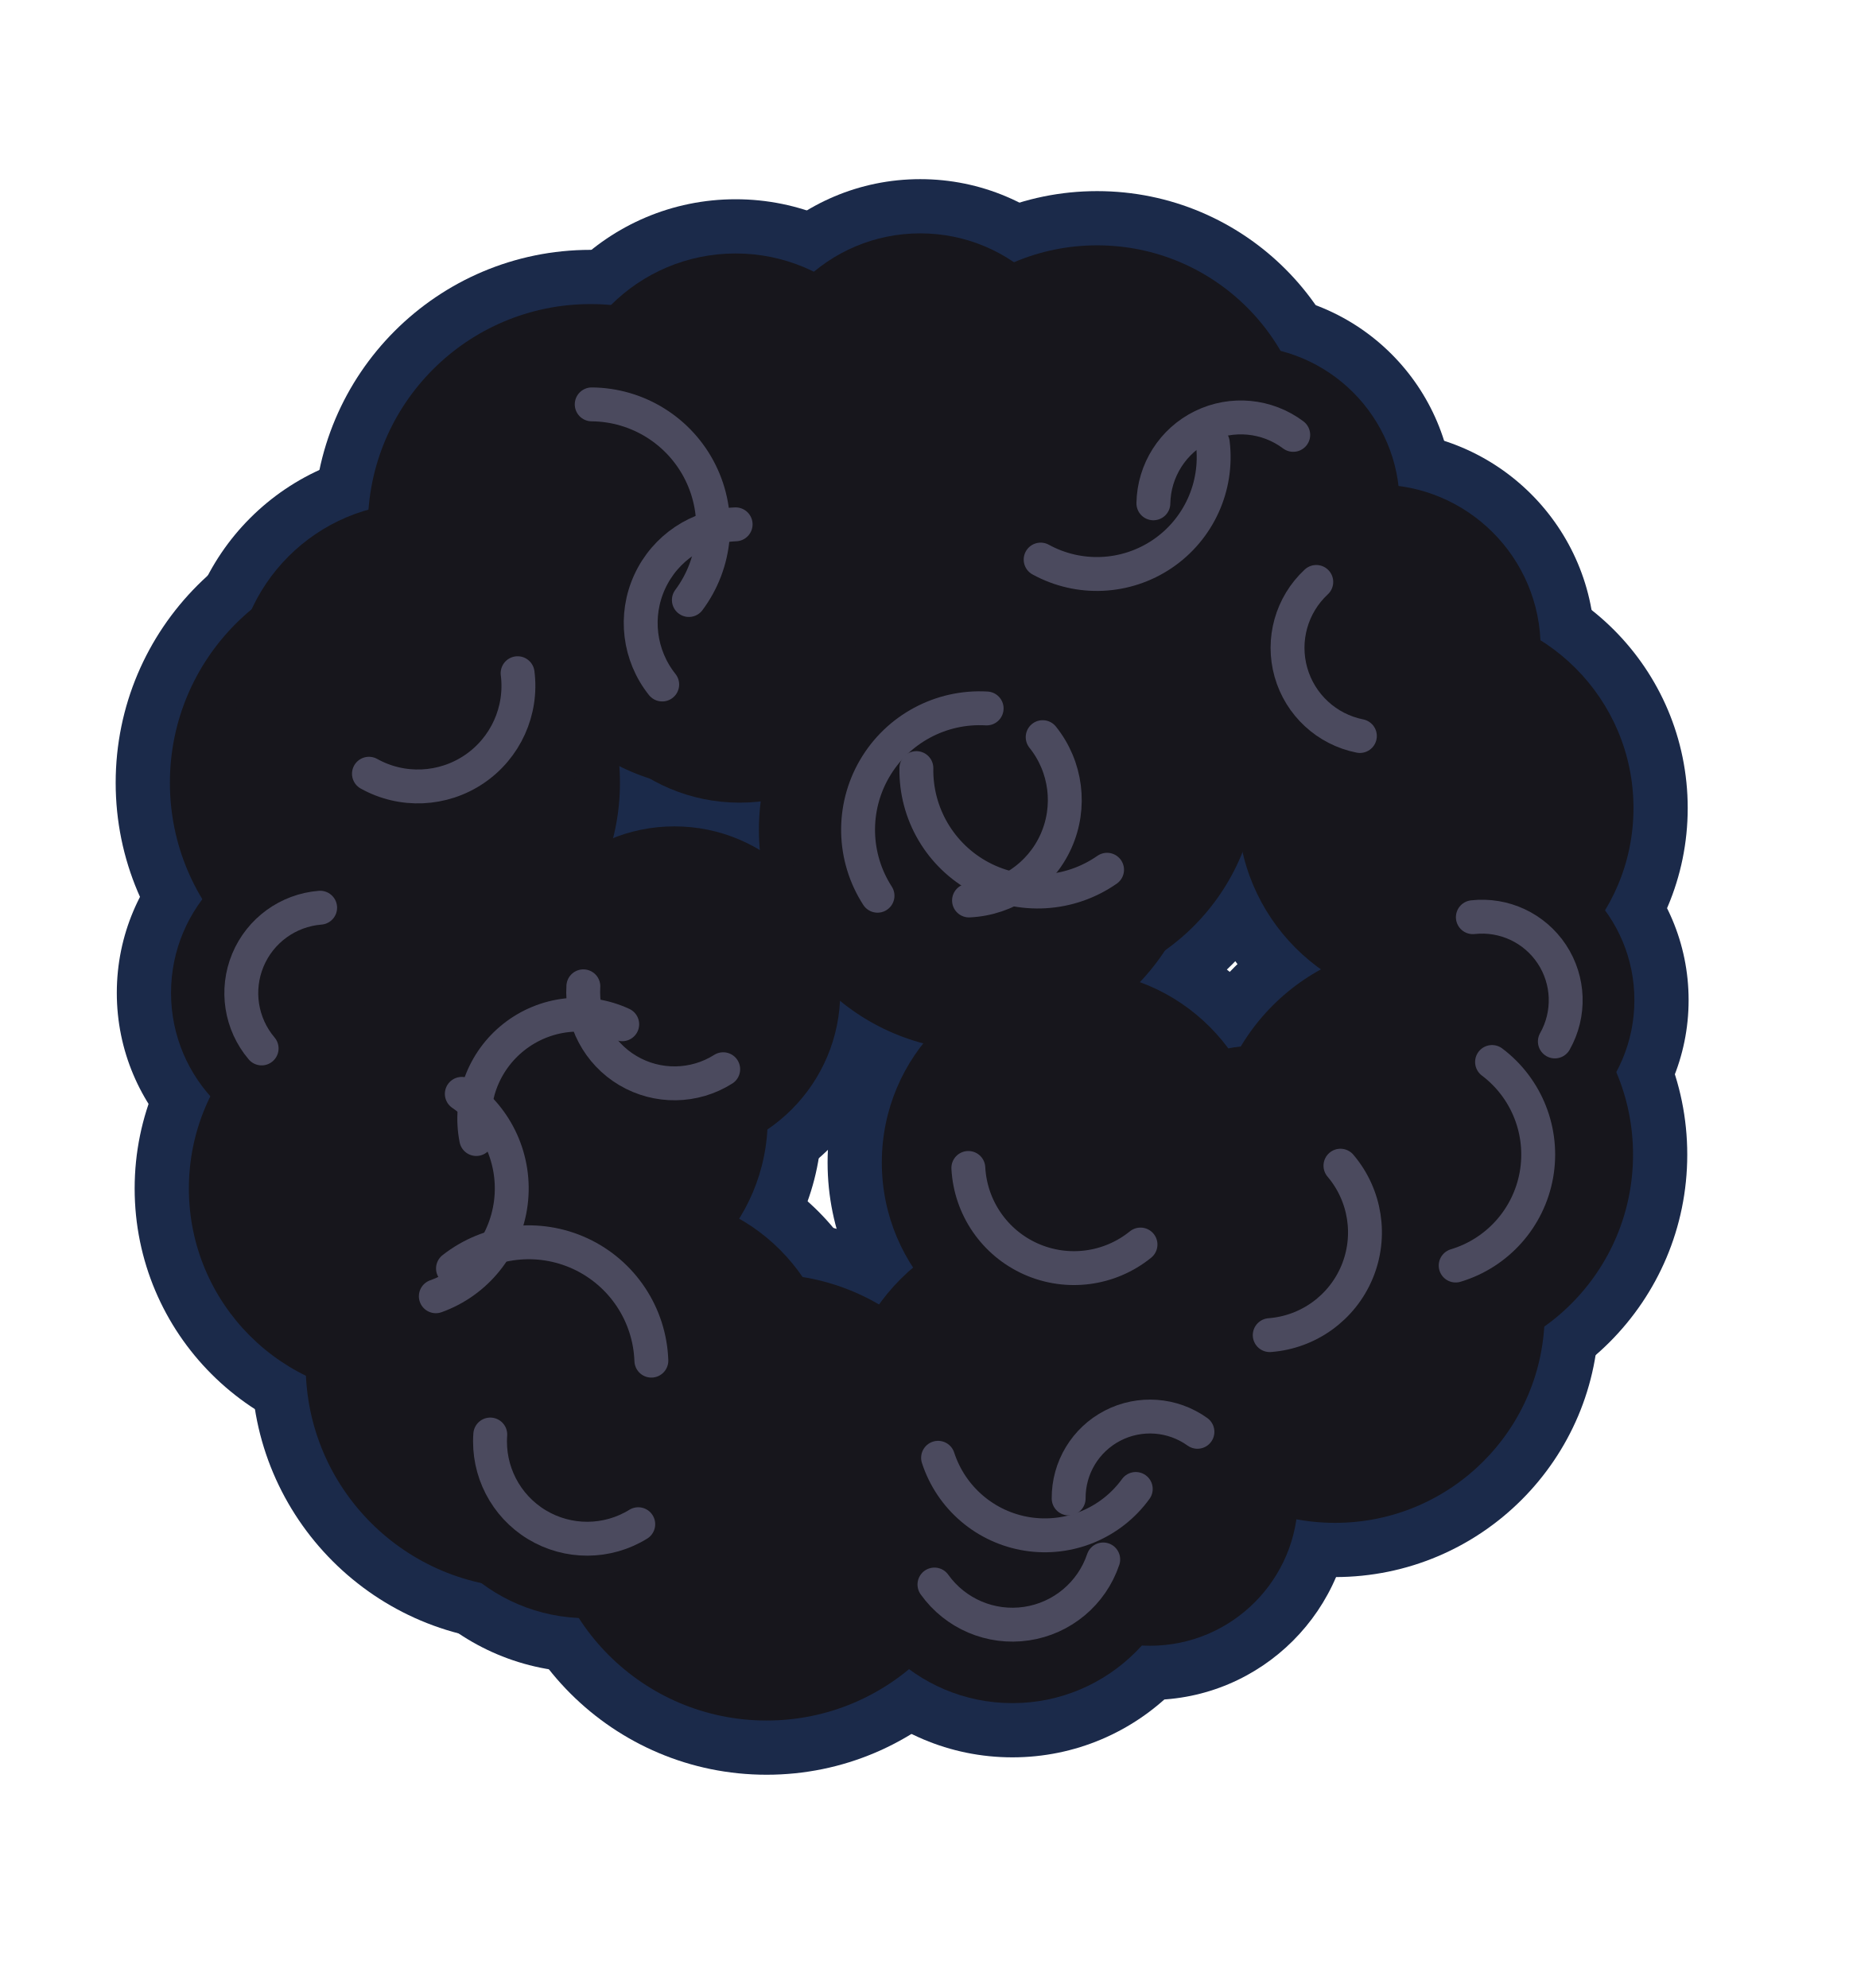
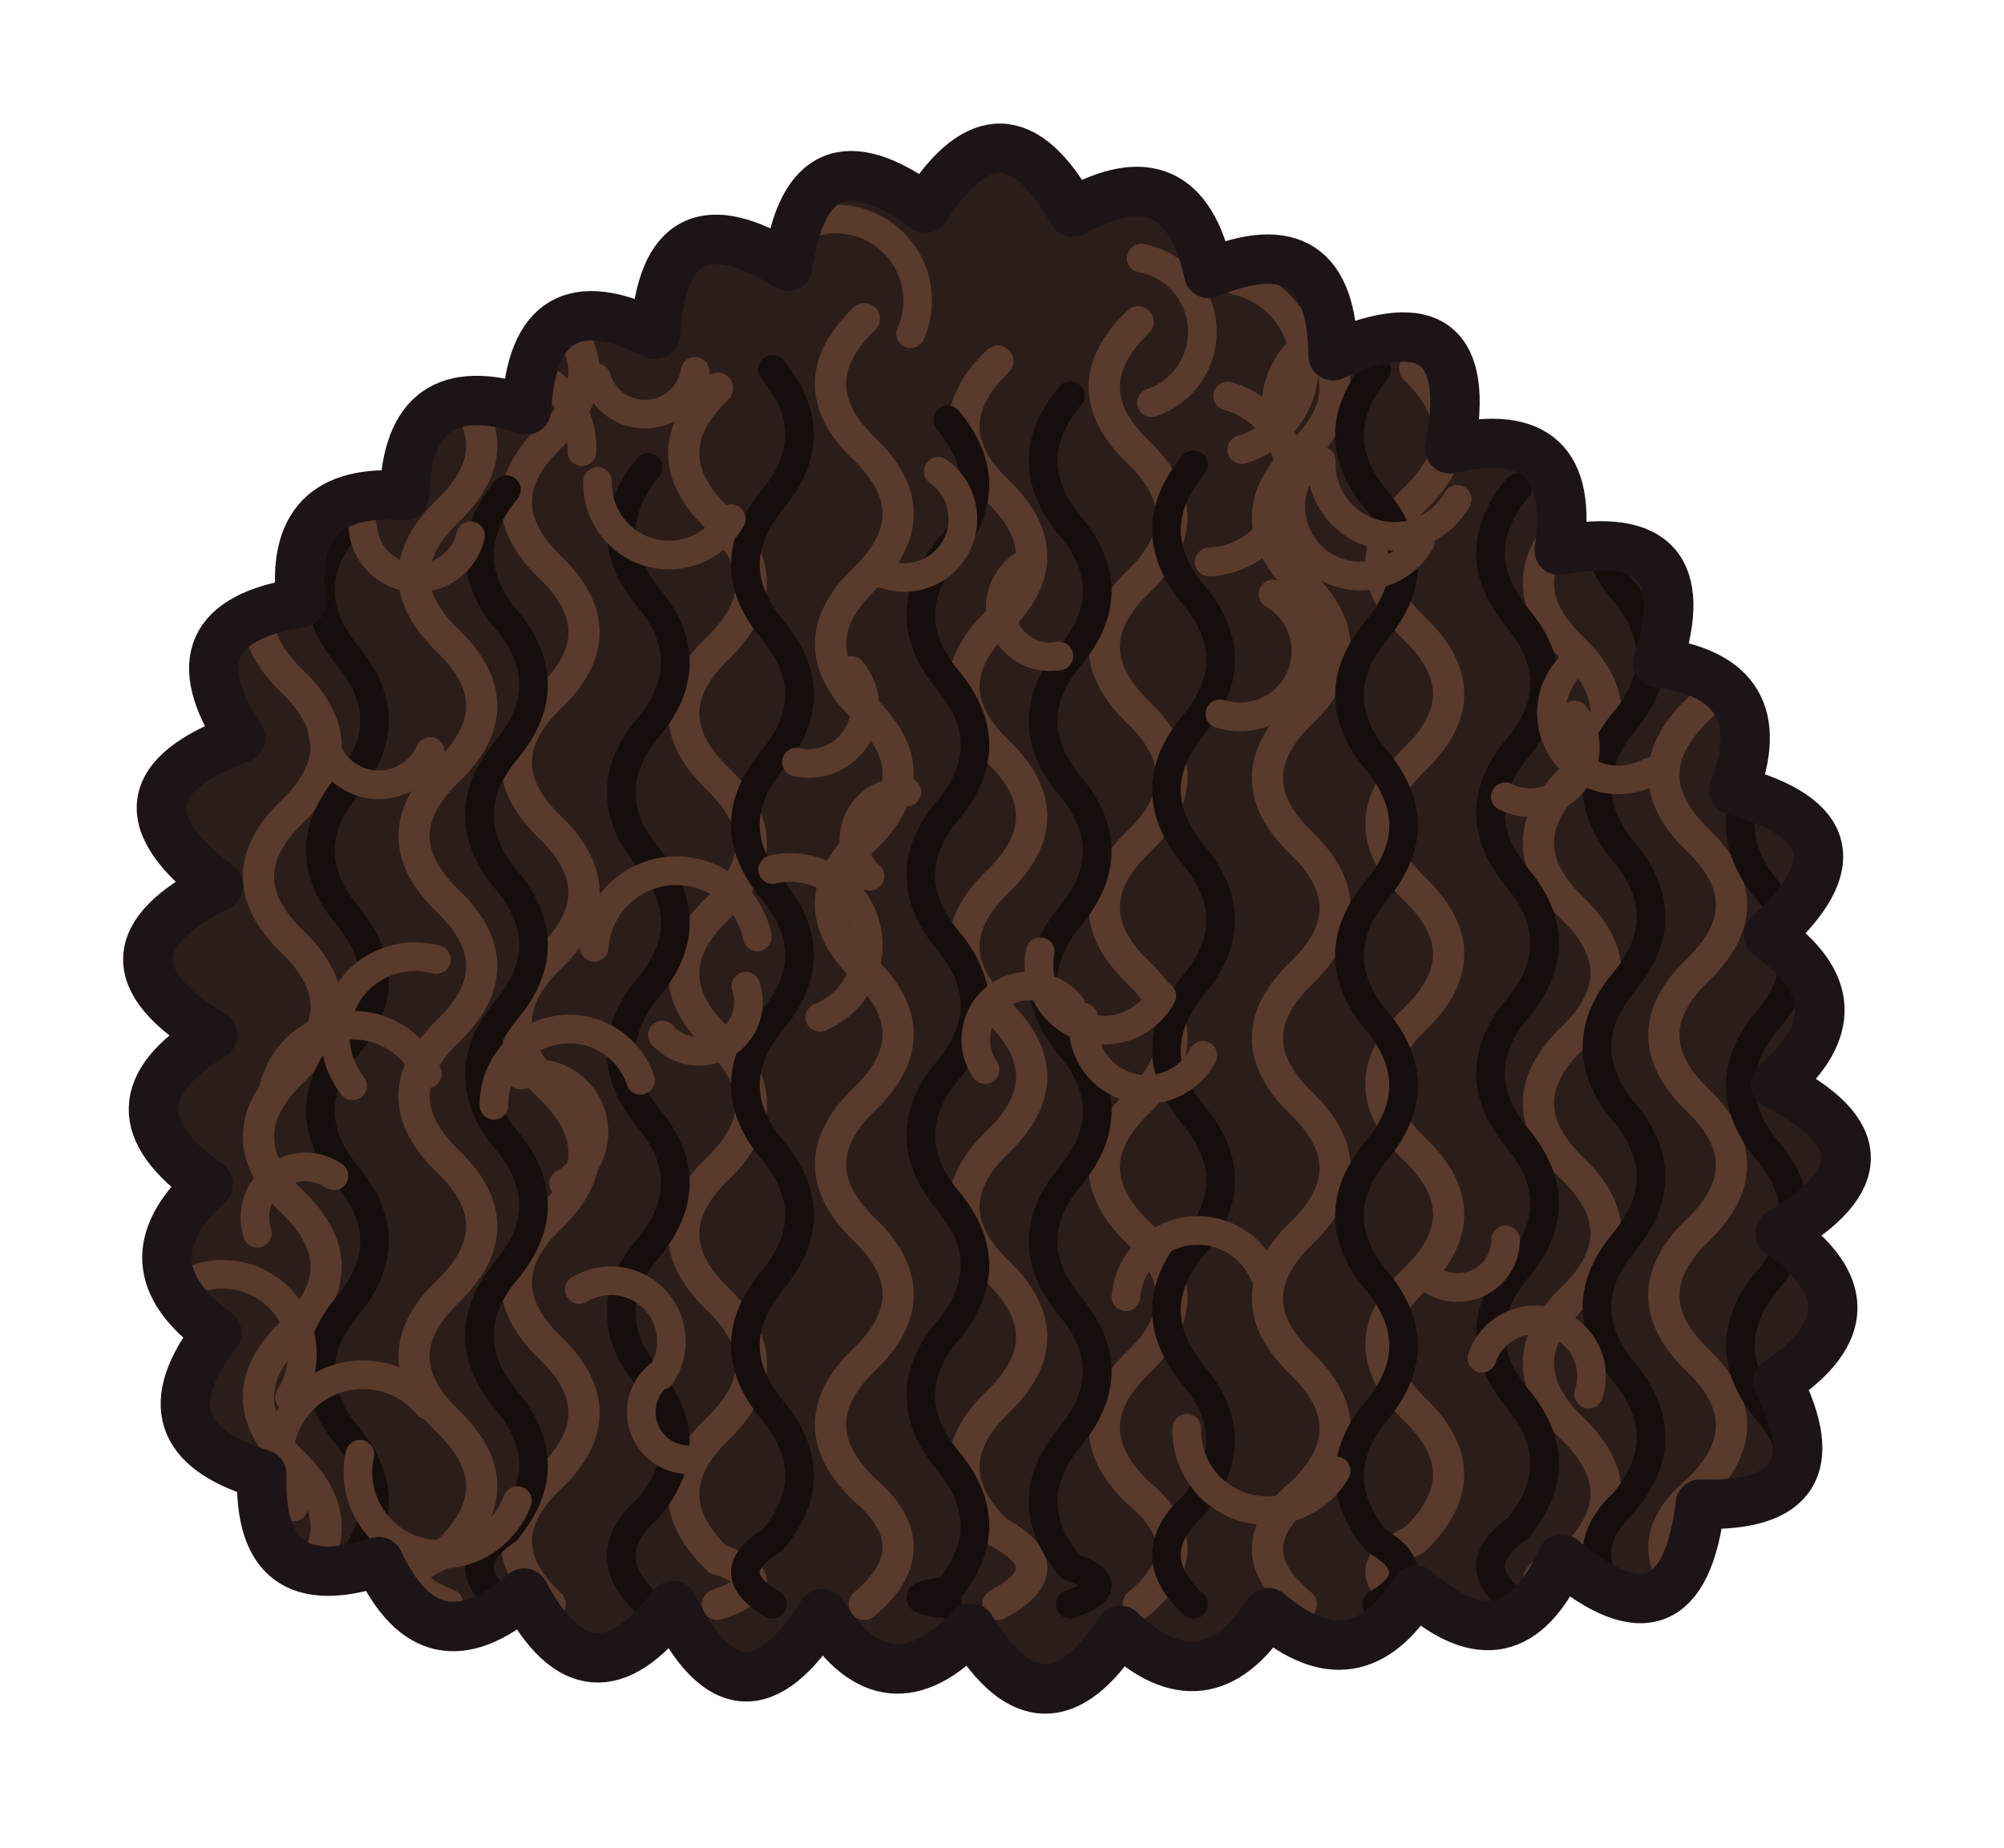
- <svg xmlns="http://www.w3.org/2000/svg" width="82" height="88" viewBox="0 0 82 88">
-   <g transform="translate(44 118)">
-     <circle cx="21.61" cy="-73.73" r="9.13" fill="#1b2a4a" />
-     <circle cx="18.94" cy="-66.89" r="11.74" fill="#1b2a4a" />
-     <circle cx="15.09" cy="-59.87" r="11.68" fill="#1b2a4a" />
-     <circle cx="6.9" cy="-51.7" r="8.95" fill="#1b2a4a" />
-     <circle cx="0.81" cy="-50.32" r="10.11" fill="#1b2a4a" />
-     <circle cx="-10.07" cy="-51.72" r="12.28" fill="#1b2a4a" />
-     <circle cx="-18.02" cy="-54.18" r="10.21" fill="#1b2a4a" />
-     <circle cx="-20.6" cy="-57.57" r="12.27" fill="#1b2a4a" />
-     <circle cx="-26.42" cy="-65.39" r="11.62" fill="#1b2a4a" />
-     <circle cx="-29.54" cy="-74.05" r="9.29" fill="#1b2a4a" />
-     <circle cx="-26.52" cy="-83.35" r="12.36" fill="#1b2a4a" />
-     <circle cx="-25.51" cy="-87.65" r="10.49" fill="#1b2a4a" />
-     <circle cx="-17.86" cy="-94.68" r="12.26" fill="#1b2a4a" />
-     <circle cx="-11.44" cy="-98.97" r="10.21" fill="#1b2a4a" />
-     <circle cx="-3.27" cy="-100.3" r="9.77" fill="#1b2a4a" />
-     <circle cx="4.56" cy="-97.75" r="11.79" fill="#1b2a4a" />
-     <circle cx="10.92" cy="-95.66" r="9.43" fill="#1b2a4a" />
-     <circle cx="16.96" cy="-89.32" r="9.63" fill="#1b2a4a" />
-     <circle cx="19.54" cy="-82.23" r="11.16" fill="#1b2a4a" />
-     <circle cx="-0.63" cy="-81.27" r="12.18" fill="#1b2a4a" />
-     <circle cx="-14.88" cy="-93.1" r="9.42" fill="#1b2a4a" />
-     <circle cx="-1.32" cy="-82.58" r="10.49" fill="#1b2a4a" />
-     <circle cx="-18.4" cy="-68.48" r="10.78" fill="#1b2a4a" />
-     <circle cx="11.86" cy="-63.44" r="10.69" fill="#1b2a4a" />
-     <circle cx="-11.26" cy="-90.42" r="10.35" fill="#1b2a4a" />
-     <circle cx="-15.44" cy="-56.72" r="10.83" fill="#1b2a4a" />
-     <circle cx="-14.15" cy="-74.08" r="9.74" fill="#1b2a4a" />
-     <circle cx="3.53" cy="-66.54" r="10.9" fill="#1b2a4a" />
-     <circle cx="-12.26" cy="-92.78" r="12.11" fill="#1b2a4a" />
-     <circle cx="2.25" cy="-55" r="11.43" fill="#1b2a4a" />
-     <circle cx="1.93" cy="-83.9" r="12.16" fill="#1b2a4a" />
-     <circle cx="21.61" cy="-73.73" r="6.73" fill="#17161c" />
-     <circle cx="18.94" cy="-66.89" r="9.34" fill="#17161c" />
-     <circle cx="15.09" cy="-59.87" r="9.28" fill="#17161c" />
-     <circle cx="6.9" cy="-51.7" r="6.55" fill="#17161c" />
-     <circle cx="0.81" cy="-50.32" r="7.71" fill="#17161c" />
-     <circle cx="-10.07" cy="-51.72" r="9.88" fill="#17161c" />
-     <circle cx="-18.02" cy="-54.18" r="7.81" fill="#17161c" />
-     <circle cx="-20.6" cy="-57.57" r="9.87" fill="#17161c" />
-     <circle cx="-26.42" cy="-65.39" r="9.22" fill="#17161c" />
-     <circle cx="-29.54" cy="-74.05" r="6.89" fill="#17161c" />
-     <circle cx="-26.52" cy="-83.35" r="9.96" fill="#17161c" />
-     <circle cx="-25.51" cy="-87.65" r="8.09" fill="#17161c" />
-     <circle cx="-17.86" cy="-94.68" r="9.86" fill="#17161c" />
-     <circle cx="-11.44" cy="-98.97" r="7.81" fill="#17161c" />
-     <circle cx="-3.27" cy="-100.3" r="7.37" fill="#17161c" />
-     <circle cx="4.56" cy="-97.75" r="9.39" fill="#17161c" />
-     <circle cx="10.92" cy="-95.66" r="7.03" fill="#17161c" />
-     <circle cx="16.96" cy="-89.32" r="7.23" fill="#17161c" />
-     <circle cx="19.54" cy="-82.23" r="8.76" fill="#17161c" />
-     <circle cx="-0.63" cy="-81.27" r="9.78" fill="#17161c" />
-     <circle cx="-14.88" cy="-93.1" r="7.02" fill="#17161c" />
-     <circle cx="-1.32" cy="-82.58" r="8.09" fill="#17161c" />
-     <circle cx="-18.4" cy="-68.48" r="8.38" fill="#17161c" />
-     <circle cx="11.86" cy="-63.44" r="8.29" fill="#17161c" />
-     <circle cx="-11.26" cy="-90.42" r="7.95" fill="#17161c" />
-     <circle cx="-15.44" cy="-56.72" r="8.43" fill="#17161c" />
-     <circle cx="-14.15" cy="-74.08" r="7.34" fill="#17161c" />
-     <circle cx="3.53" cy="-66.54" r="8.5" fill="#17161c" />
-     <circle cx="-12.26" cy="-92.78" r="9.71" fill="#17161c" />
-     <circle cx="2.25" cy="-55" r="9.03" fill="#17161c" />
-     <circle cx="1.93" cy="-83.9" r="9.76" fill="#17161c" />
-     <path d="M 21.19 -77.4 A 3.7 3.7 0 0 1 24.82 -71.9" fill="none" stroke="#4b4a5e" stroke-width="1.5" stroke-linecap="round" />
-     <path d="M 22.04 -70.99 A 5.13 5.13 0 0 1 20.43 -61.98" fill="none" stroke="#4b4a5e" stroke-width="1.5" stroke-linecap="round" />
-     <path d="M 3.3 -51.67 A 3.6 3.6 0 0 1 9 -54.62" fill="none" stroke="#4b4a5e" stroke-width="1.5" stroke-linecap="round" />
-     <path d="M 4.83 -48.97 A 4.24 4.24 0 0 1 -2.64 -47.86" fill="none" stroke="#4b4a5e" stroke-width="1.5" stroke-linecap="round" />
-     <path d="M -15.75 -50.53 A 4.3 4.3 0 0 1 -22.3 -54.5" fill="none" stroke="#4b4a5e" stroke-width="1.5" stroke-linecap="round" />
-     <path d="M -23.95 -61.85 A 5.43 5.43 0 0 1 -15.17 -57.77" fill="none" stroke="#4b4a5e" stroke-width="1.5" stroke-linecap="round" />
-     <path d="M -23.56 -69.58 A 5.07 5.07 0 0 1 -24.71 -60.62" fill="none" stroke="#4b4a5e" stroke-width="1.5" stroke-linecap="round" />
-     <path d="M -32.42 -71.59 A 3.79 3.79 0 0 1 -29.83 -77.82" fill="none" stroke="#4b4a5e" stroke-width="1.5" stroke-linecap="round" />
-     <path d="M -21.09 -88.2 A 4.45 4.45 0 0 1 -27.67 -83.75" fill="none" stroke="#4b4a5e" stroke-width="1.5" stroke-linecap="round" />
-     <path d="M -17.81 -100.1 A 5.42 5.42 0 0 1 -13.51 -91.44" fill="none" stroke="#4b4a5e" stroke-width="1.5" stroke-linecap="round" />
-     <path d="M 9.68 -98.39 A 5.17 5.17 0 0 1 2.06 -93.23" fill="none" stroke="#4b4a5e" stroke-width="1.5" stroke-linecap="round" />
-     <path d="M 7.05 -95.72 A 3.87 3.87 0 0 1 13.24 -98.75" fill="none" stroke="#4b4a5e" stroke-width="1.5" stroke-linecap="round" />
-     <path d="M 16.19 -85.42 A 3.98 3.98 0 0 1 14.26 -92.24" fill="none" stroke="#4b4a5e" stroke-width="1.5" stroke-linecap="round" />
-     <path d="M -5.16 -78.35 A 5.38 5.38 0 0 1 -0.33 -86.64" fill="none" stroke="#4b4a5e" stroke-width="1.5" stroke-linecap="round" />
-     <path d="M 2.15 -85.37 A 4.45 4.45 0 0 1 -1.11 -78.14" fill="none" stroke="#4b4a5e" stroke-width="1.5" stroke-linecap="round" />
-     <path d="M -22.92 -67.58 A 4.61 4.61 0 0 1 -16.46 -72.66" fill="none" stroke="#4b4a5e" stroke-width="1.5" stroke-linecap="round" />
-     <path d="M 15.33 -66.4 A 4.56 4.56 0 0 1 12.2 -58.9" fill="none" stroke="#4b4a5e" stroke-width="1.5" stroke-linecap="round" />
-     <path d="M -14.69 -87.7 A 4.37 4.37 0 0 1 -11.44 -94.79" fill="none" stroke="#4b4a5e" stroke-width="1.5" stroke-linecap="round" />
-     <path d="M -11.99 -70.67 A 4.04 4.04 0 0 1 -18.18 -74.34" fill="none" stroke="#4b4a5e" stroke-width="1.5" stroke-linecap="round" />
-     <path d="M 6.48 -62.91 A 4.68 4.68 0 0 1 -1.14 -66.3" fill="none" stroke="#4b4a5e" stroke-width="1.5" stroke-linecap="round" />
-     <path d="M 6.27 -52.09 A 4.97 4.97 0 0 1 -2.48 -53.47" fill="none" stroke="#4b4a5e" stroke-width="1.5" stroke-linecap="round" />
-     <path d="M 5 -79.5 A 5.37 5.37 0 0 1 -3.44 -84" fill="none" stroke="#4b4a5e" stroke-width="1.5" stroke-linecap="round" />
+ <svg xmlns="http://www.w3.org/2000/svg" width="77" height="71" viewBox="0 0 77 71">
+   <g transform="translate(41.22 116.16)">
+     <defs>
+       <clipPath id="p1">
+         <path d="M 0 -108 Q 4.21 -110.39 5.22 -105.65 Q 9.96 -107.63 10 -102.49 Q 15.64 -104.96 14.49 -98.91 Q 19.44 -100.04 18.69 -95.01 Q 24.22 -96.05 22.48 -90.7 Q 27.04 -90.08 25.4 -85.78 Q 31.15 -84.22 26.73 -80.22 Q 30.54 -77.53 27 -74.49 Q 32.34 -71.78 27.17 -68.76 Q 31.27 -65.84 27.09 -63.04 Q 29.54 -58.19 24.11 -58.35 Q 23.4 -52.38 18.79 -56.24 Q 16.8 -51.82 13.18 -55.05 Q 10.86 -51.31 7.51 -54.18 Q 5.07 -50.42 1.82 -53.5 Q -1.12 -48.95 -3.92 -53.59 Q -7.12 -50.19 -9.63 -54.14 Q -12.77 -49.14 -15.36 -54.45 Q -18.59 -50.21 -21.08 -54.93 Q -24.67 -51.86 -26.67 -56.14 Q -31.32 -54.61 -31.16 -59.5 Q -35.98 -60.95 -32.89 -64.93 Q -36.55 -67.59 -33.22 -70.65 Q -37.51 -73.65 -33.05 -76.38 Q -38.14 -79.45 -32.82 -82.12 Q -37.6 -85.73 -31.98 -87.79 Q -34.86 -92.2 -29.65 -93 Q -30.18 -97.48 -25.68 -97.11 Q -25.55 -101.91 -20.99 -100.41 Q -20.71 -105.63 -16.04 -103.31 Q -15.69 -108.9 -10.94 -105.93 Q -10.17 -111.49 -5.66 -108.16 Q -2.69 -112.84 0 -108 Z" />
+       </clipPath>
+     </defs>
+     <path d="M 0 -108 Q 4.21 -110.39 5.22 -105.65 Q 9.96 -107.63 10 -102.49 Q 15.64 -104.96 14.49 -98.91 Q 19.44 -100.04 18.69 -95.01 Q 24.22 -96.05 22.48 -90.7 Q 27.04 -90.08 25.4 -85.78 Q 31.15 -84.22 26.73 -80.22 Q 30.54 -77.53 27 -74.49 Q 32.34 -71.78 27.17 -68.76 Q 31.27 -65.84 27.09 -63.04 Q 29.54 -58.19 24.11 -58.35 Q 23.4 -52.38 18.79 -56.24 Q 16.8 -51.82 13.18 -55.05 Q 10.86 -51.31 7.51 -54.18 Q 5.07 -50.42 1.82 -53.5 Q -1.12 -48.95 -3.92 -53.59 Q -7.12 -50.19 -9.63 -54.14 Q -12.77 -49.14 -15.36 -54.45 Q -18.59 -50.21 -21.08 -54.93 Q -24.67 -51.86 -26.67 -56.14 Q -31.32 -54.61 -31.16 -59.5 Q -35.98 -60.95 -32.89 -64.93 Q -36.55 -67.59 -33.22 -70.65 Q -37.51 -73.65 -33.05 -76.38 Q -38.14 -79.45 -32.82 -82.12 Q -37.6 -85.73 -31.98 -87.79 Q -34.86 -92.2 -29.65 -93 Q -30.18 -97.48 -25.68 -97.11 Q -25.55 -101.91 -20.99 -100.41 Q -20.71 -105.63 -16.04 -103.31 Q -15.69 -108.9 -10.94 -105.93 Q -10.17 -111.49 -5.66 -108.16 Q -2.69 -112.84 0 -108 Z" fill="#2b1d1a" />
+     <g clip-path="url(#p1)">
+       <path d=" M -29.99 -104.97 Q -32.59 -102.47 -29.99 -99.97 Q -27.39 -97.47 -29.99 -94.97 Q -32.59 -92.47 -29.99 -89.97 Q -27.39 -87.47 -29.99 -84.97 Q -32.59 -82.47 -29.99 -79.97 Q -27.39 -77.47 -29.99 -74.97 Q -32.59 -72.47 -29.99 -69.97 Q -27.39 -67.47 -29.99 -64.97 Q -32.59 -62.47 -29.99 -59.97 Q -27.39 -57.47 -29.99 -54.97 Q -32.59 -54.74 -29.99 -54.5 M -24.01 -101.53 Q -21.41 -99.03 -24.01 -96.53 Q -26.61 -94.03 -24.01 -91.53 Q -21.41 -89.03 -24.01 -86.53 Q -26.61 -84.03 -24.01 -81.53 Q -21.41 -79.03 -24.01 -76.53 Q -26.61 -74.03 -24.01 -71.53 Q -21.41 -69.03 -24.01 -66.53 Q -26.61 -64.03 -24.01 -61.53 Q -21.41 -59.03 -24.01 -56.53 Q -26.61 -55.52 -24.01 -54.5 M -20.08 -104.36 Q -17.48 -101.86 -20.08 -99.36 Q -22.68 -96.86 -20.08 -94.36 Q -17.48 -91.86 -20.08 -89.36 Q -22.68 -86.86 -20.08 -84.36 Q -17.48 -81.86 -20.08 -79.36 Q -22.68 -76.86 -20.08 -74.36 Q -17.48 -71.86 -20.08 -69.36 Q -22.68 -66.86 -20.08 -64.36 Q -17.48 -61.86 -20.08 -59.36 Q -22.68 -56.93 -20.08 -54.5 M -13.65 -101.24 Q -16.25 -98.74 -13.65 -96.24 Q -11.05 -93.74 -13.65 -91.24 Q -16.25 -88.74 -13.65 -86.24 Q -11.05 -83.74 -13.65 -81.24 Q -16.25 -78.74 -13.65 -76.24 Q -11.05 -73.74 -13.65 -71.24 Q -16.25 -68.74 -13.65 -66.24 Q -11.05 -63.74 -13.65 -61.24 Q -16.25 -58.74 -13.65 -56.24 Q -11.05 -55.37 -13.65 -54.5 M -8.01 -103.91 Q -10.61 -101.41 -8.01 -98.91 Q -5.41 -96.41 -8.01 -93.91 Q -10.61 -91.41 -8.01 -88.91 Q -5.41 -86.41 -8.01 -83.91 Q -10.61 -81.41 -8.01 -78.91 Q -5.41 -76.41 -8.01 -73.91 Q -10.61 -71.41 -8.01 -68.91 Q -5.41 -66.41 -8.01 -63.91 Q -10.61 -61.41 -8.01 -58.91 Q -5.41 -56.7 -8.01 -54.5 M -2.88 -102.28 Q -5.48 -99.78 -2.88 -97.28 Q -0.28 -94.78 -2.88 -92.28 Q -5.48 -89.78 -2.88 -87.28 Q -0.28 -84.78 -2.88 -82.28 Q -5.48 -79.78 -2.88 -77.28 Q -0.28 -74.78 -2.88 -72.28 Q -5.48 -69.78 -2.88 -67.28 Q -0.28 -64.78 -2.88 -62.28 Q -5.48 -59.78 -2.88 -57.28 Q -0.28 -55.89 -2.88 -54.5 M 2.51 -103.79 Q -0.09 -101.29 2.51 -98.79 Q 5.11 -96.29 2.51 -93.79 Q -0.09 -91.29 2.51 -88.79 Q 5.11 -86.29 2.51 -83.79 Q -0.09 -81.29 2.51 -78.79 Q 5.11 -76.29 2.51 -73.79 Q -0.09 -71.29 2.51 -68.79 Q 5.11 -66.29 2.51 -63.79 Q -0.09 -61.29 2.51 -58.79 Q 5.11 -56.65 2.51 -54.5 M 8.78 -103.76 Q 11.38 -101.26 8.78 -98.76 Q 6.18 -96.26 8.78 -93.76 Q 11.38 -91.26 8.78 -88.76 Q 6.18 -86.26 8.78 -83.76 Q 11.38 -81.26 8.78 -78.76 Q 6.18 -76.26 8.78 -73.76 Q 11.38 -71.26 8.78 -68.76 Q 6.18 -66.26 8.78 -63.76 Q 11.38 -61.26 8.78 -58.76 Q 6.18 -56.63 8.78 -54.5 M 13.14 -101.99 Q 15.74 -99.49 13.14 -96.99 Q 10.54 -94.49 13.14 -91.99 Q 15.74 -89.49 13.14 -86.99 Q 10.54 -84.49 13.14 -81.99 Q 15.74 -79.49 13.14 -76.99 Q 10.54 -74.49 13.14 -71.99 Q 15.74 -69.49 13.14 -66.99 Q 10.54 -64.49 13.14 -61.99 Q 15.74 -59.49 13.14 -56.99 Q 10.54 -55.75 13.14 -54.5 M 19.19 -101.26 Q 21.79 -98.76 19.19 -96.26 Q 16.59 -93.76 19.19 -91.26 Q 21.79 -88.76 19.19 -86.26 Q 16.59 -83.76 19.19 -81.26 Q 21.79 -78.76 19.19 -76.26 Q 16.59 -73.76 19.19 -71.26 Q 21.79 -68.76 19.19 -66.26 Q 16.59 -63.76 19.19 -61.26 Q 21.79 -58.76 19.19 -56.26 Q 16.59 -55.38 19.19 -54.5 M 24.01 -103.88 Q 26.61 -101.38 24.01 -98.88 Q 21.41 -96.38 24.01 -93.88 Q 26.61 -91.38 24.01 -88.88 Q 21.41 -86.38 24.01 -83.88 Q 26.61 -81.38 24.01 -78.88 Q 21.41 -76.38 24.01 -73.88 Q 26.61 -71.38 24.01 -68.88 Q 21.41 -66.38 24.01 -63.88 Q 26.61 -61.38 24.01 -58.88 Q 21.41 -56.69 24.01 -54.5" fill="none" stroke="#5a3a2b" stroke-width="1.2" stroke-linecap="round" />
+       <path d=" M -27.87 -100.97 Q -25.79 -98.47 -27.87 -95.97 Q -29.95 -93.47 -27.87 -90.97 Q -25.79 -88.47 -27.87 -85.97 Q -29.95 -83.47 -27.87 -80.97 Q -25.79 -78.47 -27.87 -75.97 Q -29.95 -73.47 -27.87 -70.97 Q -25.79 -68.47 -27.87 -65.97 Q -29.95 -63.47 -27.87 -60.97 Q -25.79 -58.47 -27.87 -55.97 Q -29.95 -55.24 -27.87 -54.5 M -21.76 -97.34 Q -23.84 -94.84 -21.76 -92.34 Q -19.68 -89.84 -21.76 -87.34 Q -23.84 -84.84 -21.76 -82.34 Q -19.68 -79.84 -21.76 -77.34 Q -23.84 -74.84 -21.76 -72.34 Q -19.68 -69.84 -21.76 -67.34 Q -23.84 -64.84 -21.76 -62.34 Q -19.68 -59.84 -21.76 -57.34 Q -23.84 -55.92 -21.76 -54.5 M -16.31 -98.2 Q -18.39 -95.7 -16.31 -93.2 Q -14.23 -90.7 -16.31 -88.2 Q -18.39 -85.7 -16.31 -83.2 Q -14.23 -80.7 -16.31 -78.2 Q -18.39 -75.7 -16.31 -73.2 Q -14.23 -70.7 -16.31 -68.2 Q -18.39 -65.7 -16.31 -63.2 Q -14.23 -60.7 -16.31 -58.2 Q -18.39 -56.35 -16.31 -54.5 M -11.54 -101.96 Q -9.46 -99.46 -11.54 -96.96 Q -13.62 -94.46 -11.54 -91.96 Q -9.46 -89.46 -11.54 -86.96 Q -13.62 -84.46 -11.54 -81.96 Q -9.46 -79.46 -11.54 -76.96 Q -13.62 -74.46 -11.54 -71.96 Q -9.46 -69.46 -11.54 -66.96 Q -13.62 -64.46 -11.54 -61.96 Q -9.46 -59.46 -11.54 -56.96 Q -13.62 -55.73 -11.54 -54.5 M -4.8 -100.02 Q -2.72 -97.52 -4.8 -95.02 Q -6.88 -92.52 -4.8 -90.02 Q -2.72 -87.52 -4.8 -85.02 Q -6.88 -82.52 -4.8 -80.02 Q -2.72 -77.52 -4.8 -75.02 Q -6.88 -72.52 -4.8 -70.02 Q -2.72 -67.52 -4.8 -65.02 Q -6.88 -62.52 -4.8 -60.02 Q -2.72 -57.52 -4.8 -55.02 Q -6.88 -54.76 -4.8 -54.5 M -0.1 -100.95 Q -2.18 -98.45 -0.1 -95.95 Q 1.98 -93.45 -0.1 -90.95 Q -2.18 -88.45 -0.1 -85.95 Q 1.98 -83.45 -0.1 -80.95 Q -2.18 -78.45 -0.1 -75.95 Q 1.98 -73.45 -0.1 -70.95 Q -2.18 -68.45 -0.1 -65.95 Q 1.98 -63.45 -0.1 -60.95 Q -2.18 -58.45 -0.1 -55.95 Q 1.98 -55.23 -0.1 -54.5 M 4.64 -98.3 Q 2.56 -95.8 4.64 -93.3 Q 6.72 -90.8 4.64 -88.3 Q 2.56 -85.8 4.64 -83.3 Q 6.72 -80.8 4.64 -78.3 Q 2.56 -75.8 4.64 -73.3 Q 6.72 -70.8 4.64 -68.3 Q 2.56 -65.8 4.64 -63.3 Q 6.72 -60.8 4.64 -58.3 Q 2.56 -56.4 4.64 -54.5 M 11.67 -101.94 Q 9.59 -99.44 11.67 -96.94 Q 13.75 -94.44 11.67 -91.94 Q 9.59 -89.44 11.67 -86.94 Q 13.75 -84.44 11.67 -81.94 Q 9.59 -79.44 11.67 -76.94 Q 13.75 -74.44 11.67 -71.94 Q 9.59 -69.44 11.67 -66.94 Q 13.75 -64.44 11.67 -61.94 Q 9.59 -59.44 11.67 -56.94 Q 13.75 -55.72 11.67 -54.5 M 17.09 -97.41 Q 15.01 -94.91 17.09 -92.41 Q 19.17 -89.91 17.09 -87.41 Q 15.01 -84.91 17.09 -82.41 Q 19.17 -79.91 17.09 -77.41 Q 15.01 -74.91 17.09 -72.41 Q 19.17 -69.91 17.09 -67.41 Q 15.01 -64.91 17.09 -62.41 Q 19.17 -59.91 17.09 -57.41 Q 15.01 -55.96 17.09 -54.5 M 21.18 -98.42 Q 19.1 -95.92 21.18 -93.42 Q 23.26 -90.92 21.18 -88.42 Q 19.1 -85.92 21.18 -83.42 Q 23.26 -80.92 21.18 -78.42 Q 19.1 -75.92 21.18 -73.42 Q 23.26 -70.92 21.18 -68.42 Q 19.1 -65.92 21.18 -63.42 Q 23.26 -60.92 21.18 -58.42 Q 19.1 -56.46 21.18 -54.5 M 26.69 -101.94 Q 28.77 -99.44 26.69 -96.94 Q 24.61 -94.44 26.69 -91.94 Q 28.77 -89.44 26.69 -86.94 Q 24.61 -84.44 26.69 -81.94 Q 28.77 -79.44 26.69 -76.94 Q 24.61 -74.44 26.69 -71.94 Q 28.77 -69.44 26.69 -66.94 Q 24.61 -64.44 26.69 -61.94 Q 28.77 -59.44 26.69 -56.94 Q 24.61 -55.72 26.69 -54.5" fill="none" stroke="#160e0d" stroke-width="1.1" stroke-linecap="round" />
+       <path d=" M -8.51 -90.39 A 2.16 2.16 0 0 1 -10.62 -86.87 M -29.94 -58.24 A 3.24 3.24 0 0 1 -24.78 -62.15 M -31.33 -68.76 A 1.94 1.94 0 0 1 -28.39 -70.97 M 2.04 -66.32 A 2.77 2.77 0 0 1 7.33 -67.23 M -11.53 -82.74 A 2.99 2.99 0 0 1 -9.72 -77.06 M -10.82 -107.23 A 3.14 3.14 0 0 1 -6.23 -103.33 M -12.56 -78.26 A 1.9 1.9 0 0 1 -15.77 -76.38 M -30.76 -73.98 A 3.12 3.12 0 0 1 -24.8 -74.89 M 6.18 -105.4 A 3.36 3.36 0 0 1 6.49 -98.88 M 22.19 -86.5 A 2.57 2.57 0 0 1 19.18 -90.61 M -27.67 -74.43 A 3.06 3.06 0 0 1 -24.45 -79.28 M 19.29 -88.68 A 2.12 2.12 0 0 1 16.62 -85.54 M -25.18 -99.1 A 3.16 3.16 0 0 1 -18.86 -98.8 M -14.65 -60.06 A 1.83 1.83 0 0 1 -15.95 -63.27 M 13.35 -95.33 A 2.67 2.67 0 0 1 8.75 -98.06 M -22.24 -73.68 A 2.89 2.89 0 0 1 -16.61 -74.64 M -34.74 -66.37 A 3.06 3.06 0 0 1 -30.1 -62.45 M -5.17 -98.05 A 2.25 2.25 0 0 1 -7.62 -94.28 M -13.12 -96.22 A 2.75 2.75 0 0 1 -18.26 -97.66 M 15.72 -63.96 A 2.16 2.16 0 0 1 19.82 -62.58 M 2.63 -106.24 A 2.88 2.88 0 0 1 3.02 -100.68 M -7.79 -82.48 A 1.86 1.86 0 0 1 -6.37 -85.72 M 7.69 -93.33 A 2.53 2.53 0 0 1 5.65 -88.73 M -18.39 -79.75 A 3.17 3.17 0 0 1 -12.12 -80.15 M 8.51 -98.54 A 3.07 3.07 0 0 1 11.54 -103.5 M 16.63 -68.51 A 1.84 1.84 0 0 1 13.39 -67.32 M -24.69 -87.28 A 2.16 2.16 0 0 1 -28.82 -88.02 M -23.14 -95.57 A 2.1 2.1 0 0 1 -27.28 -95.89 M -21.2 -74.84 A 2.26 2.26 0 0 1 -19.56 -70.67 M -14.51 -101.89 A 1.95 1.95 0 0 1 -18.31 -101.65 M -21.34 -58.49 A 3.16 3.16 0 0 1 -27.39 -60.27 M 5 -75.6 A 2.44 2.44 0 0 1 0.42 -77.06 M -18.96 -66.6 A 2.33 2.33 0 0 1 -15.83 -63.29 M -0.53 -90.95 A 1.91 1.91 0 0 1 -1.59 -94.6 M 5.95 -100.94 A 3.25 3.25 0 0 1 5.24 -94.56 M 14.77 -96.97 A 2.79 2.79 0 0 1 9.55 -98.45 M 3.42 -77.89 A 2.51 2.51 0 0 1 -1.25 -79.58 M -3.37 -75.05 A 2.06 2.06 0 0 1 -0.07 -77.51 M 10.12 -59.63 A 3.08 3.08 0 0 1 4.38 -61.27" fill="none" stroke="#5a3a2b" stroke-width="1.1" stroke-linecap="round" />
+     </g>
+     <path d="M 0 -108 Q 4.21 -110.39 5.22 -105.65 Q 9.96 -107.63 10 -102.49 Q 15.64 -104.96 14.49 -98.91 Q 19.44 -100.04 18.69 -95.01 Q 24.22 -96.05 22.48 -90.7 Q 27.04 -90.08 25.4 -85.78 Q 31.15 -84.22 26.73 -80.22 Q 30.54 -77.53 27 -74.49 Q 32.34 -71.78 27.17 -68.76 Q 31.27 -65.84 27.09 -63.04 Q 29.54 -58.19 24.11 -58.35 Q 23.4 -52.38 18.79 -56.24 Q 16.8 -51.82 13.18 -55.05 Q 10.86 -51.31 7.51 -54.18 Q 5.07 -50.42 1.82 -53.5 Q -1.12 -48.95 -3.92 -53.59 Q -7.12 -50.19 -9.63 -54.14 Q -12.77 -49.14 -15.36 -54.45 Q -18.59 -50.21 -21.08 -54.93 Q -24.67 -51.86 -26.67 -56.14 Q -31.32 -54.61 -31.16 -59.5 Q -35.98 -60.95 -32.89 -64.93 Q -36.55 -67.59 -33.22 -70.65 Q -37.51 -73.65 -33.05 -76.38 Q -38.14 -79.45 -32.82 -82.12 Q -37.6 -85.73 -31.98 -87.79 Q -34.86 -92.2 -29.65 -93 Q -30.18 -97.48 -25.68 -97.11 Q -25.55 -101.91 -20.99 -100.41 Q -20.71 -105.63 -16.04 -103.31 Q -15.69 -108.9 -10.94 -105.93 Q -10.17 -111.49 -5.66 -108.16 Q -2.69 -112.84 0 -108 Z" fill="none" stroke="#1d1418" stroke-width="1.9" stroke-linejoin="round" />
  </g>
</svg>
